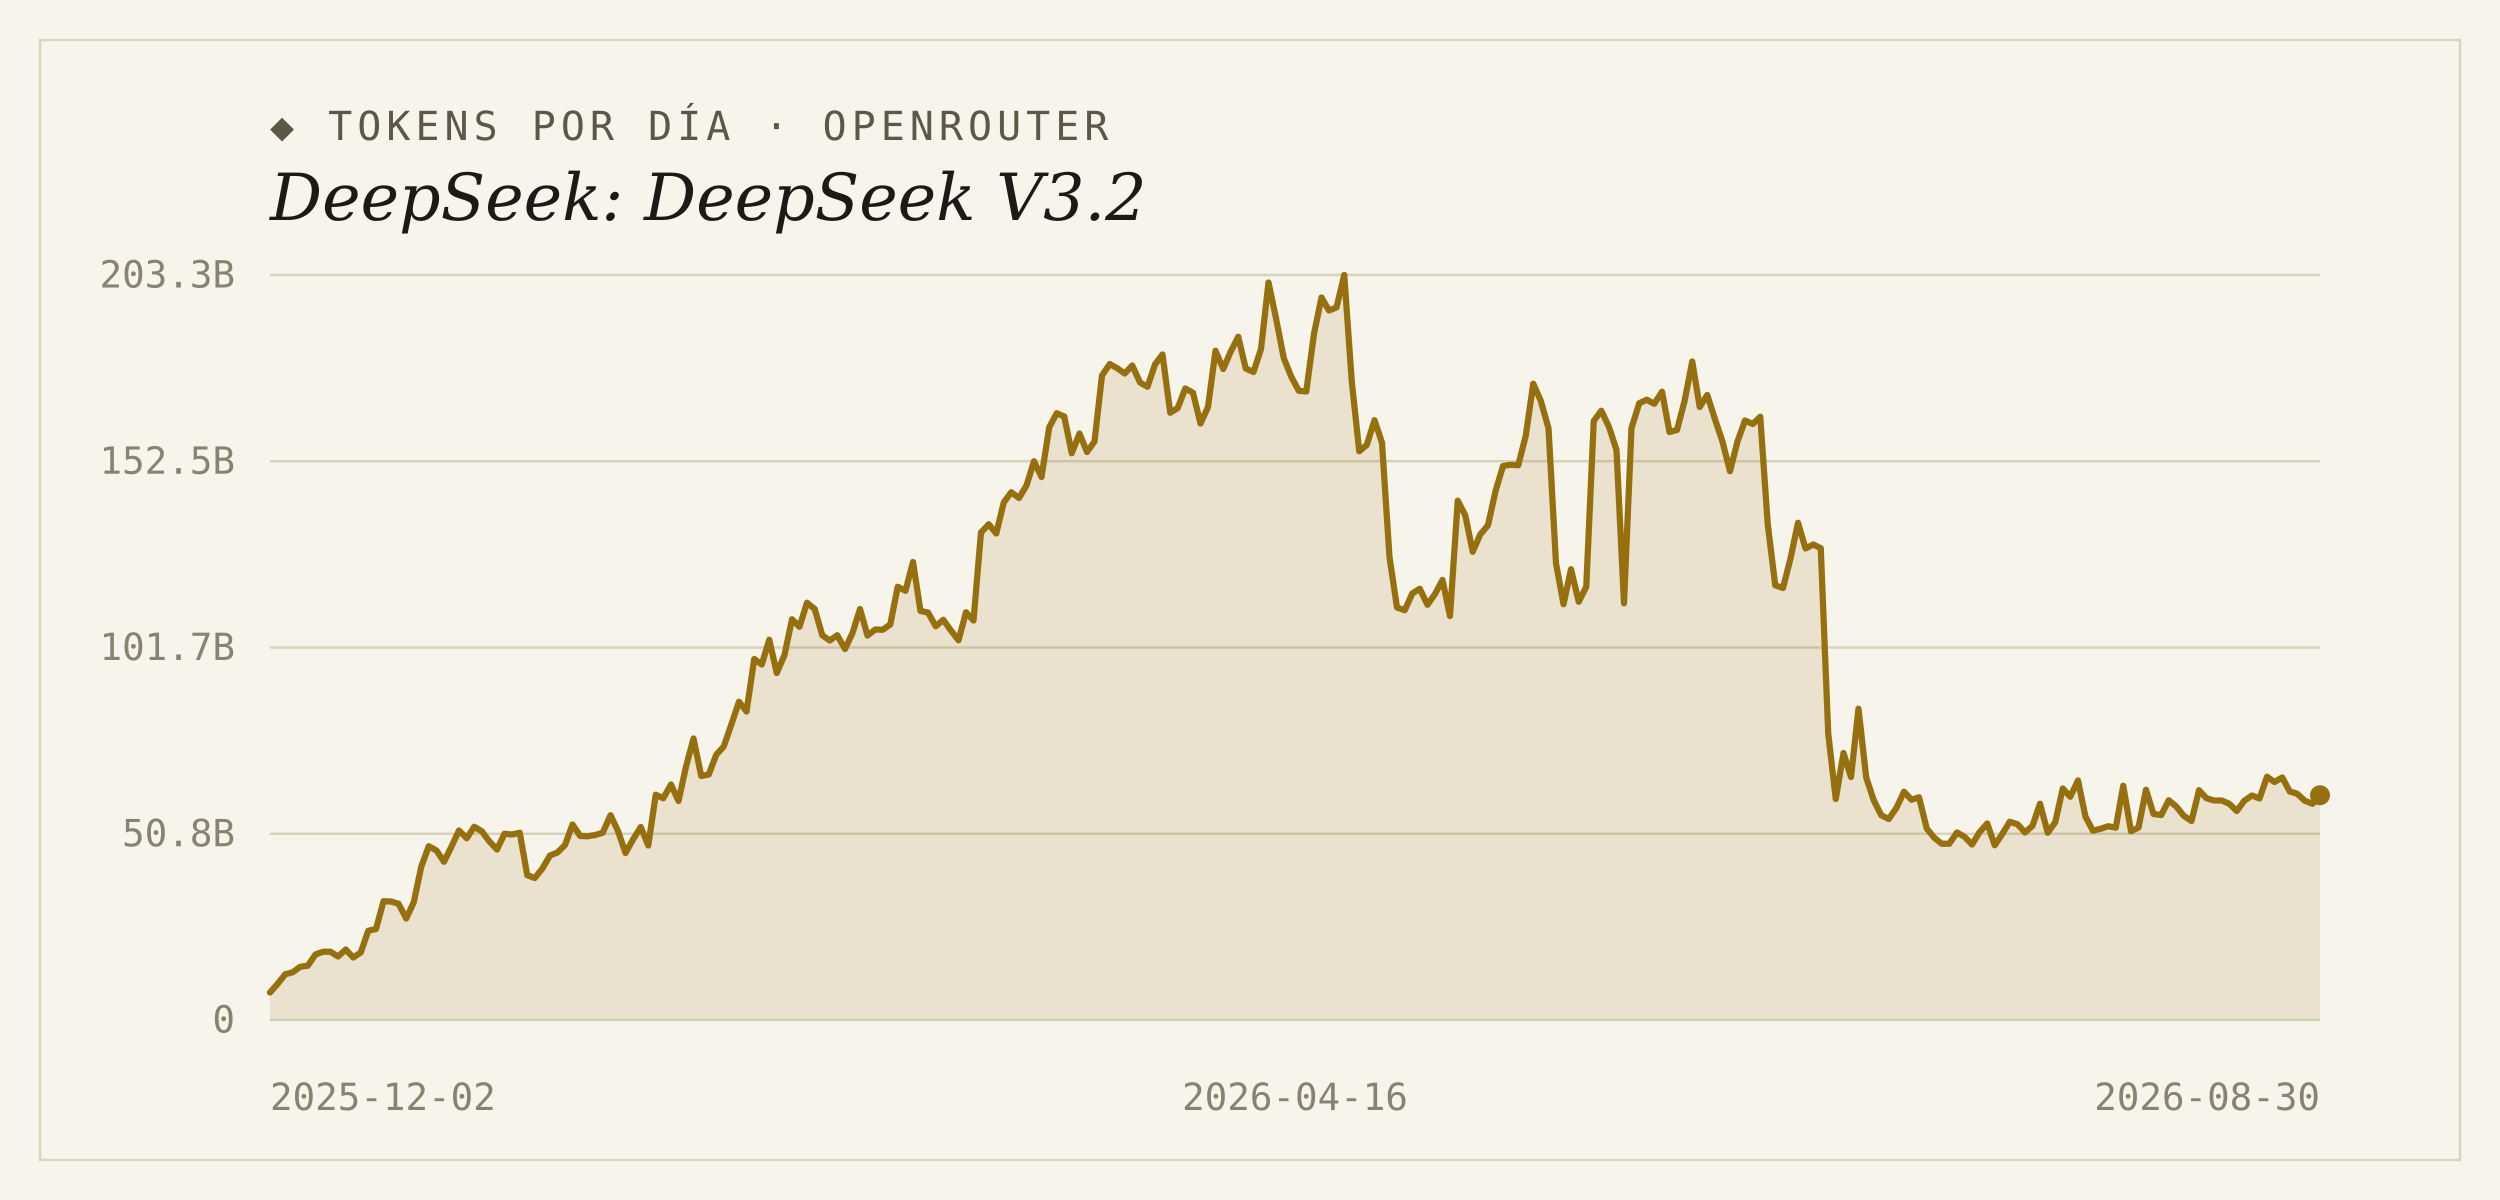
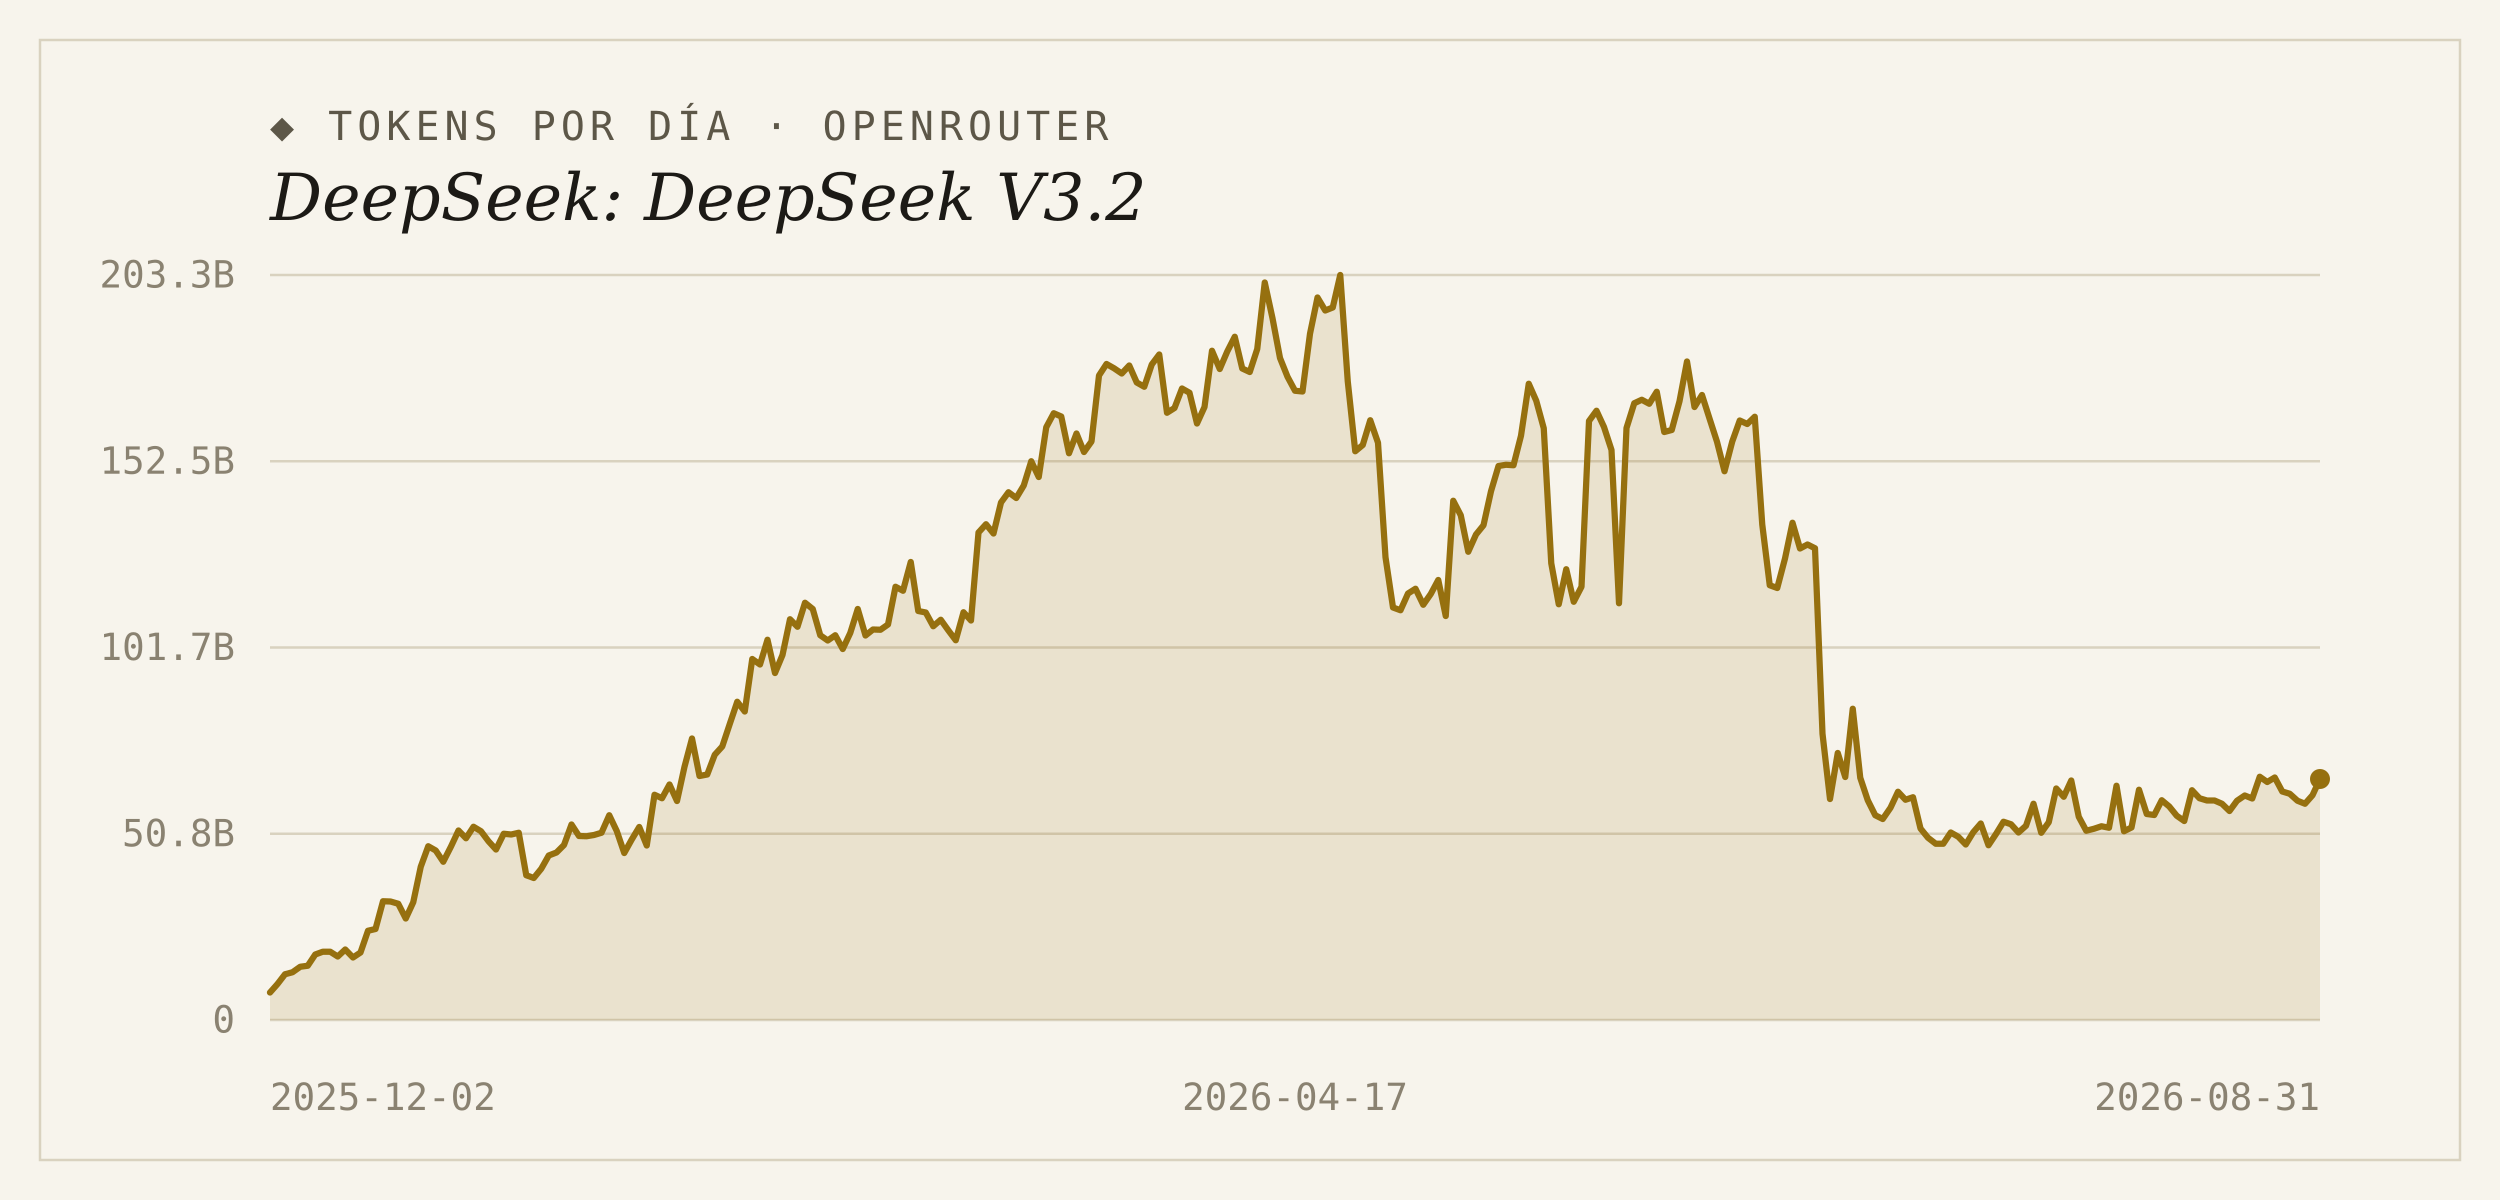
<svg xmlns="http://www.w3.org/2000/svg" width="1000" height="480" viewBox="0 0 1000 480">
  <rect width="1000" height="480" fill="#f7f4ec" />
  <rect x="16" y="16" width="968" height="448" fill="none" stroke="#d9d2bf" stroke-width="1" />
  <text x="108" y="56" font-family="'DejaVu Sans Mono', Consolas, monospace" font-size="16" letter-spacing="2" fill="#5d5748">◆ TOKENS POR DÍA · OPENROUTER</text>
  <text x="108" y="88" font-family="Georgia, 'DejaVu Serif', serif" font-size="26" font-style="italic" fill="#1c1a16">DeepSeek: DeepSeek V3.2</text>
  <line x1="108" y1="408.0" x2="928" y2="408.0" stroke="#d9d2bf" stroke-width="1" />
  <text x="94" y="413" text-anchor="end" font-family="'DejaVu Sans Mono', Consolas, monospace" font-size="15" fill="#8a8271">0</text>
  <line x1="108" y1="333.5" x2="928" y2="333.5" stroke="#d9d2bf" stroke-width="1" />
  <text x="94" y="338.5" text-anchor="end" font-family="'DejaVu Sans Mono', Consolas, monospace" font-size="15" fill="#8a8271">50.8B</text>
  <line x1="108" y1="259.0" x2="928" y2="259.0" stroke="#d9d2bf" stroke-width="1" />
  <text x="94" y="264" text-anchor="end" font-family="'DejaVu Sans Mono', Consolas, monospace" font-size="15" fill="#8a8271">101.7B</text>
  <line x1="108" y1="184.5" x2="928" y2="184.5" stroke="#d9d2bf" stroke-width="1" />
  <text x="94" y="189.5" text-anchor="end" font-family="'DejaVu Sans Mono', Consolas, monospace" font-size="15" fill="#8a8271">152.5B</text>
  <line x1="108" y1="110.0" x2="928" y2="110.0" stroke="#d9d2bf" stroke-width="1" />
  <text x="94" y="115" text-anchor="end" font-family="'DejaVu Sans Mono', Consolas, monospace" font-size="15" fill="#8a8271">203.3B</text>
-   <path d="M 108,408.0 L 108.0,397.0 L 111.0,393.6 L 114.1,389.7 L 117.1,388.9 L 120.1,386.7 L 123.1,386.3 L 126.2,381.8 L 129.2,380.7 L 132.2,380.7 L 135.2,382.6 L 138.3,379.8 L 141.3,383.0 L 144.3,381.0 L 147.3,372.3 L 150.4,371.6 L 153.4,360.5 L 156.4,360.6 L 159.4,361.5 L 162.5,367.4 L 165.5,360.9 L 168.5,346.7 L 171.5,338.5 L 174.6,340.2 L 177.6,344.7 L 180.6,338.6 L 183.6,332.2 L 186.7,335.3 L 189.7,330.7 L 192.7,332.5 L 195.7,336.5 L 198.8,339.8 L 201.8,333.5 L 204.8,333.8 L 207.9,333.1 L 210.9,350.1 L 213.9,351.2 L 216.9,347.5 L 220.0,342.2 L 223.0,341.0 L 226.0,338.0 L 229.0,329.8 L 232.1,334.4 L 235.1,334.5 L 238.1,334.0 L 241.1,333.1 L 244.2,326.1 L 247.2,332.4 L 250.2,341.2 L 253.2,335.8 L 256.3,330.8 L 259.3,338.2 L 262.3,317.9 L 265.3,319.3 L 268.4,313.8 L 271.4,320.4 L 274.4,306.7 L 277.4,295.4 L 280.5,310.4 L 283.5,309.8 L 286.5,301.9 L 289.5,298.6 L 292.6,289.6 L 295.6,280.7 L 298.6,284.6 L 301.7,263.6 L 304.7,265.8 L 307.7,255.9 L 310.7,269.2 L 313.8,262.0 L 316.8,247.7 L 319.8,250.7 L 322.8,241.1 L 325.9,243.6 L 328.9,254.1 L 331.9,256.2 L 334.9,254.1 L 338.0,259.6 L 341.0,253.2 L 344.0,243.6 L 347.0,254.2 L 350.1,251.8 L 353.1,251.9 L 356.1,249.8 L 359.1,234.7 L 362.2,236.3 L 365.2,224.8 L 368.2,244.4 L 371.2,245.0 L 374.3,250.5 L 377.3,247.9 L 380.3,252.1 L 383.4,256.1 L 386.4,244.9 L 389.4,248.2 L 392.4,213.0 L 395.5,209.7 L 398.5,213.4 L 401.5,201.0 L 404.5,196.9 L 407.6,199.2 L 410.6,194.2 L 413.6,184.5 L 416.6,190.8 L 419.7,170.9 L 422.7,165.3 L 425.7,166.6 L 428.7,181.3 L 431.8,173.4 L 434.8,180.8 L 437.8,176.6 L 440.8,150.2 L 443.9,145.6 L 446.9,147.3 L 449.9,149.4 L 452.9,146.2 L 456.0,153.0 L 459.0,154.7 L 462.0,145.8 L 465.0,141.8 L 468.1,165.1 L 471.1,163.2 L 474.1,155.4 L 477.2,157.1 L 480.2,169.4 L 483.2,162.8 L 486.2,140.3 L 489.3,147.6 L 492.3,140.6 L 495.3,134.7 L 498.3,147.4 L 501.4,148.8 L 504.4,139.6 L 507.4,113.0 L 510.4,127.3 L 513.5,143.2 L 516.5,150.7 L 519.5,156.3 L 522.5,156.6 L 525.6,133.5 L 528.6,119.0 L 531.6,124.2 L 534.6,123.0 L 537.7,110.0 L 540.7,152.5 L 543.7,180.5 L 546.7,178.0 L 549.8,168.1 L 552.8,177.1 L 555.8,222.9 L 558.8,243.0 L 561.9,244.1 L 564.9,237.4 L 567.9,235.5 L 571.0,241.9 L 574.0,237.6 L 577.0,232.0 L 580.0,246.4 L 583.1,200.3 L 586.1,206.1 L 589.1,220.7 L 592.1,213.8 L 595.2,210.1 L 598.2,196.5 L 601.2,186.4 L 604.2,185.9 L 607.3,186.1 L 610.3,174.3 L 613.3,153.5 L 616.3,160.3 L 619.4,171.3 L 622.4,225.3 L 625.4,241.7 L 628.4,227.7 L 631.5,240.7 L 634.5,234.7 L 637.5,168.4 L 640.5,164.3 L 643.6,170.8 L 646.6,180.0 L 649.6,241.3 L 652.6,171.2 L 655.7,161.3 L 658.7,159.9 L 661.7,161.5 L 664.8,156.7 L 667.8,172.8 L 670.8,172.0 L 673.8,160.5 L 676.9,144.6 L 679.9,162.8 L 682.9,158.0 L 685.9,167.4 L 689.0,176.7 L 692.0,188.5 L 695.0,176.6 L 698.0,168.2 L 701.1,169.6 L 704.1,166.7 L 707.1,209.8 L 710.1,234.1 L 713.2,235.2 L 716.2,223.4 L 719.2,209.1 L 722.2,219.4 L 725.3,217.8 L 728.3,219.3 L 731.3,293.5 L 734.3,319.6 L 737.4,301.2 L 740.4,310.8 L 743.4,283.5 L 746.5,311.1 L 749.5,320.1 L 752.5,326.1 L 755.5,327.6 L 758.6,323.1 L 761.6,316.7 L 764.6,319.9 L 767.6,318.9 L 770.7,331.4 L 773.7,335.1 L 776.7,337.5 L 779.7,337.5 L 782.8,333.0 L 785.8,334.7 L 788.8,337.8 L 791.8,332.9 L 794.9,329.4 L 797.9,338.1 L 800.9,333.6 L 803.9,328.7 L 807.0,329.7 L 810.0,333.0 L 813.0,330.3 L 816.0,321.5 L 819.1,333.1 L 822.1,328.9 L 825.1,315.4 L 828.1,318.7 L 831.2,312.2 L 834.2,326.7 L 837.2,332.3 L 840.3,331.5 L 843.3,330.5 L 846.3,331.1 L 849.3,314.3 L 852.4,332.5 L 855.4,331.0 L 858.4,315.9 L 861.4,325.6 L 864.5,326.0 L 867.5,320.1 L 870.5,322.6 L 873.5,326.3 L 876.6,328.4 L 879.6,316.1 L 882.6,319.3 L 885.6,320.2 L 888.7,320.2 L 891.7,321.5 L 894.7,324.4 L 897.7,320.3 L 900.8,318.2 L 903.8,319.4 L 906.8,310.7 L 909.8,312.8 L 912.9,311.0 L 915.9,316.6 L 918.9,317.5 L 921.9,320.3 L 925.0,321.5 L 928.0,318.1 L 928.0,408.0 Z" fill="#96700f" fill-opacity="0.14" />
-   <polyline points="108.0,397.0 111.0,393.6 114.1,389.7 117.1,388.9 120.1,386.7 123.1,386.3 126.2,381.8 129.2,380.7 132.2,380.7 135.2,382.6 138.3,379.8 141.3,383.0 144.3,381.0 147.3,372.3 150.4,371.6 153.4,360.5 156.4,360.6 159.4,361.5 162.5,367.4 165.5,360.9 168.5,346.7 171.5,338.5 174.6,340.2 177.6,344.7 180.6,338.6 183.6,332.2 186.7,335.3 189.7,330.7 192.7,332.5 195.7,336.5 198.8,339.8 201.8,333.5 204.8,333.8 207.9,333.1 210.9,350.1 213.9,351.2 216.9,347.5 220.0,342.2 223.0,341.0 226.0,338.0 229.0,329.8 232.1,334.4 235.1,334.5 238.1,334.0 241.1,333.1 244.2,326.1 247.2,332.4 250.2,341.2 253.2,335.8 256.3,330.8 259.3,338.2 262.3,317.9 265.3,319.3 268.4,313.8 271.4,320.4 274.4,306.7 277.4,295.4 280.5,310.4 283.5,309.8 286.5,301.9 289.5,298.6 292.6,289.6 295.6,280.7 298.6,284.6 301.7,263.6 304.7,265.8 307.7,255.9 310.7,269.2 313.8,262.0 316.8,247.7 319.8,250.7 322.8,241.1 325.9,243.6 328.9,254.1 331.9,256.2 334.9,254.1 338.0,259.6 341.0,253.2 344.0,243.6 347.0,254.2 350.1,251.8 353.1,251.9 356.1,249.8 359.1,234.7 362.2,236.3 365.2,224.8 368.2,244.4 371.2,245.0 374.3,250.5 377.3,247.9 380.3,252.1 383.4,256.1 386.4,244.9 389.4,248.2 392.4,213.0 395.5,209.7 398.5,213.4 401.5,201.0 404.5,196.9 407.6,199.2 410.6,194.2 413.6,184.5 416.6,190.8 419.7,170.9 422.7,165.3 425.7,166.6 428.7,181.3 431.8,173.4 434.8,180.8 437.8,176.6 440.8,150.2 443.9,145.6 446.9,147.3 449.9,149.4 452.9,146.2 456.0,153.0 459.0,154.7 462.0,145.8 465.0,141.8 468.1,165.1 471.1,163.2 474.1,155.4 477.2,157.1 480.2,169.4 483.2,162.8 486.2,140.3 489.3,147.6 492.3,140.6 495.3,134.7 498.3,147.4 501.4,148.8 504.4,139.6 507.4,113.0 510.4,127.3 513.5,143.2 516.5,150.7 519.5,156.3 522.5,156.6 525.6,133.5 528.6,119.0 531.6,124.2 534.6,123.0 537.7,110.0 540.7,152.5 543.7,180.5 546.7,178.0 549.8,168.1 552.8,177.1 555.8,222.9 558.8,243.0 561.9,244.1 564.9,237.4 567.9,235.5 571.0,241.9 574.0,237.6 577.0,232.0 580.0,246.4 583.1,200.3 586.1,206.1 589.1,220.7 592.1,213.8 595.2,210.1 598.2,196.5 601.2,186.4 604.2,185.9 607.3,186.1 610.3,174.3 613.3,153.5 616.3,160.3 619.4,171.3 622.4,225.3 625.4,241.7 628.4,227.7 631.5,240.7 634.5,234.7 637.5,168.4 640.5,164.3 643.6,170.8 646.6,180.0 649.6,241.3 652.6,171.2 655.7,161.3 658.7,159.9 661.7,161.5 664.8,156.7 667.8,172.8 670.8,172.0 673.8,160.5 676.9,144.6 679.9,162.8 682.9,158.0 685.9,167.4 689.0,176.7 692.0,188.5 695.0,176.6 698.0,168.2 701.1,169.6 704.1,166.7 707.1,209.8 710.1,234.1 713.2,235.2 716.2,223.4 719.2,209.1 722.2,219.4 725.3,217.8 728.3,219.3 731.3,293.5 734.3,319.6 737.4,301.2 740.4,310.8 743.4,283.5 746.5,311.1 749.5,320.1 752.5,326.1 755.5,327.6 758.6,323.1 761.6,316.7 764.6,319.9 767.6,318.9 770.7,331.4 773.7,335.1 776.7,337.5 779.7,337.5 782.8,333.0 785.8,334.7 788.8,337.8 791.8,332.9 794.9,329.4 797.9,338.1 800.9,333.6 803.9,328.7 807.0,329.7 810.0,333.0 813.0,330.3 816.0,321.5 819.1,333.1 822.1,328.9 825.1,315.4 828.1,318.7 831.2,312.2 834.2,326.7 837.2,332.3 840.3,331.5 843.3,330.5 846.3,331.1 849.3,314.3 852.4,332.5 855.4,331.0 858.4,315.9 861.4,325.6 864.5,326.0 867.5,320.1 870.5,322.6 873.5,326.3 876.6,328.4 879.6,316.1 882.6,319.3 885.6,320.2 888.7,320.2 891.7,321.5 894.7,324.4 897.7,320.3 900.8,318.2 903.8,319.4 906.8,310.7 909.8,312.8 912.9,311.0 915.9,316.6 918.9,317.5 921.9,320.3 925.0,321.5 928.0,318.1" fill="none" stroke="#96700f" stroke-width="2.5" stroke-linejoin="round" stroke-linecap="round" />
-   <circle cx="928.0" cy="318.1" r="4" fill="#96700f" />
+   <path d="M 108,408.0 L 108.0,397.0 L 111.0,393.6 L 114.0,389.7 L 117.0,388.9 L 120.1,386.7 L 123.1,386.3 L 126.1,381.8 L 129.1,380.7 L 132.1,380.7 L 135.1,382.6 L 138.1,379.8 L 141.2,383.0 L 144.2,381.0 L 147.2,372.3 L 150.2,371.6 L 153.2,360.5 L 156.2,360.6 L 159.3,361.5 L 162.3,367.4 L 165.3,360.9 L 168.3,346.7 L 171.3,338.5 L 174.3,340.2 L 177.3,344.7 L 180.4,338.6 L 183.4,332.2 L 186.4,335.3 L 189.4,330.7 L 192.4,332.5 L 195.4,336.5 L 198.4,339.8 L 201.5,333.5 L 204.5,333.8 L 207.5,333.1 L 210.5,350.1 L 213.5,351.2 L 216.5,347.5 L 219.5,342.2 L 222.6,341.0 L 225.6,338.0 L 228.6,329.8 L 231.6,334.4 L 234.6,334.5 L 237.6,334.0 L 240.6,333.1 L 243.7,326.1 L 246.7,332.4 L 249.7,341.2 L 252.7,335.8 L 255.7,330.8 L 258.7,338.2 L 261.8,317.9 L 264.8,319.3 L 267.8,313.8 L 270.8,320.4 L 273.8,306.7 L 276.8,295.4 L 279.8,310.4 L 282.9,309.8 L 285.9,301.9 L 288.9,298.6 L 291.9,289.6 L 294.9,280.7 L 297.9,284.6 L 300.9,263.6 L 304.0,265.8 L 307.0,255.9 L 310.0,269.2 L 313.0,262.0 L 316.0,247.7 L 319.0,250.7 L 322.0,241.1 L 325.1,243.6 L 328.1,254.1 L 331.1,256.2 L 334.1,254.1 L 337.1,259.6 L 340.1,253.2 L 343.1,243.6 L 346.2,254.2 L 349.2,251.8 L 352.2,251.9 L 355.2,249.8 L 358.2,234.7 L 361.2,236.3 L 364.3,224.8 L 367.3,244.4 L 370.3,245.0 L 373.3,250.5 L 376.3,247.9 L 379.3,252.1 L 382.3,256.1 L 385.4,244.9 L 388.4,248.2 L 391.4,213.0 L 394.4,209.7 L 397.4,213.4 L 400.4,201.0 L 403.4,196.9 L 406.5,199.2 L 409.5,194.2 L 412.5,184.5 L 415.5,190.8 L 418.5,170.9 L 421.5,165.3 L 424.5,166.6 L 427.6,181.3 L 430.6,173.4 L 433.6,180.8 L 436.6,176.6 L 439.6,150.2 L 442.6,145.6 L 445.6,147.3 L 448.7,149.4 L 451.7,146.2 L 454.7,153.0 L 457.7,154.7 L 460.7,145.8 L 463.7,141.8 L 466.8,165.1 L 469.8,163.2 L 472.8,155.4 L 475.8,157.1 L 478.8,169.4 L 481.8,162.8 L 484.8,140.3 L 487.9,147.6 L 490.9,140.6 L 493.9,134.7 L 496.9,147.4 L 499.9,148.8 L 502.9,139.6 L 505.9,113.0 L 509.0,127.3 L 512.0,143.2 L 515.0,150.7 L 518.0,156.3 L 521.0,156.6 L 524.0,133.5 L 527.0,119.0 L 530.1,124.2 L 533.1,123.0 L 536.1,110.0 L 539.1,152.5 L 542.1,180.5 L 545.1,178.0 L 548.1,168.1 L 551.2,177.1 L 554.2,222.9 L 557.2,243.0 L 560.2,244.1 L 563.2,237.4 L 566.2,235.5 L 569.3,241.9 L 572.3,237.6 L 575.3,232.0 L 578.3,246.4 L 581.3,200.3 L 584.3,206.1 L 587.3,220.7 L 590.4,213.8 L 593.4,210.1 L 596.4,196.5 L 599.4,186.4 L 602.4,185.9 L 605.4,186.1 L 608.4,174.3 L 611.5,153.5 L 614.5,160.3 L 617.5,171.3 L 620.5,225.3 L 623.5,241.7 L 626.5,227.7 L 629.5,240.7 L 632.6,234.7 L 635.6,168.4 L 638.6,164.3 L 641.6,170.8 L 644.6,180.0 L 647.6,241.3 L 650.6,171.2 L 653.7,161.3 L 656.7,159.9 L 659.7,161.5 L 662.7,156.7 L 665.7,172.8 L 668.7,172.0 L 671.8,160.5 L 674.8,144.6 L 677.8,162.8 L 680.8,158.0 L 683.8,167.4 L 686.8,176.7 L 689.8,188.5 L 692.9,176.6 L 695.9,168.2 L 698.9,169.6 L 701.9,166.7 L 704.9,209.8 L 707.9,234.1 L 710.9,235.2 L 714.0,223.4 L 717.0,209.1 L 720.0,219.4 L 723.0,217.8 L 726.0,219.3 L 729.0,293.5 L 732.0,319.6 L 735.1,301.2 L 738.1,310.8 L 741.1,283.5 L 744.1,311.1 L 747.1,320.1 L 750.1,326.1 L 753.1,327.6 L 756.2,323.1 L 759.2,316.7 L 762.2,319.9 L 765.2,318.9 L 768.2,331.4 L 771.2,335.1 L 774.3,337.5 L 777.3,337.5 L 780.3,333.0 L 783.3,334.7 L 786.3,337.8 L 789.3,332.9 L 792.3,329.4 L 795.4,338.1 L 798.4,333.6 L 801.4,328.7 L 804.4,329.7 L 807.4,333.0 L 810.4,330.3 L 813.4,321.5 L 816.5,333.1 L 819.5,328.9 L 822.5,315.4 L 825.5,318.7 L 828.5,312.2 L 831.5,326.7 L 834.5,332.3 L 837.6,331.5 L 840.6,330.5 L 843.6,331.1 L 846.6,314.3 L 849.6,332.5 L 852.6,331.0 L 855.6,315.9 L 858.7,325.6 L 861.7,326.0 L 864.7,320.1 L 867.7,322.6 L 870.7,326.3 L 873.7,328.4 L 876.8,316.1 L 879.8,319.3 L 882.8,320.2 L 885.8,320.2 L 888.8,321.5 L 891.8,324.4 L 894.8,320.3 L 897.9,318.2 L 900.9,319.4 L 903.9,310.7 L 906.9,312.8 L 909.9,311.0 L 912.9,316.6 L 915.9,317.5 L 919.0,320.3 L 922.0,321.5 L 925.0,318.1 L 928.0,311.6 L 928.0,408.0 Z" fill="#96700f" fill-opacity="0.14" />
+   <polyline points="108.0,397.0 111.0,393.6 114.0,389.7 117.0,388.9 120.1,386.7 123.1,386.3 126.1,381.8 129.1,380.7 132.1,380.7 135.1,382.6 138.1,379.8 141.2,383.0 144.2,381.0 147.2,372.3 150.2,371.6 153.2,360.5 156.2,360.6 159.3,361.5 162.3,367.4 165.3,360.9 168.3,346.7 171.3,338.5 174.3,340.2 177.3,344.7 180.4,338.6 183.4,332.2 186.4,335.3 189.4,330.7 192.4,332.5 195.4,336.5 198.4,339.8 201.5,333.5 204.5,333.8 207.5,333.1 210.5,350.1 213.5,351.2 216.5,347.5 219.5,342.2 222.6,341.0 225.6,338.0 228.6,329.8 231.6,334.4 234.6,334.5 237.6,334.0 240.6,333.1 243.7,326.1 246.7,332.4 249.7,341.2 252.7,335.8 255.7,330.8 258.7,338.2 261.8,317.9 264.8,319.3 267.8,313.8 270.8,320.4 273.8,306.7 276.8,295.4 279.8,310.4 282.9,309.8 285.9,301.9 288.9,298.6 291.9,289.6 294.9,280.7 297.9,284.6 300.9,263.6 304.0,265.8 307.0,255.9 310.0,269.2 313.0,262.0 316.0,247.7 319.0,250.7 322.0,241.1 325.1,243.6 328.1,254.1 331.1,256.2 334.1,254.1 337.1,259.6 340.1,253.2 343.1,243.6 346.2,254.2 349.2,251.8 352.2,251.9 355.2,249.8 358.2,234.7 361.2,236.3 364.3,224.8 367.3,244.4 370.3,245.0 373.3,250.5 376.3,247.9 379.3,252.1 382.3,256.1 385.4,244.9 388.4,248.2 391.4,213.0 394.4,209.7 397.4,213.4 400.4,201.0 403.4,196.9 406.5,199.2 409.5,194.2 412.5,184.5 415.5,190.8 418.5,170.9 421.5,165.3 424.5,166.6 427.6,181.3 430.6,173.4 433.6,180.8 436.6,176.6 439.6,150.2 442.6,145.6 445.6,147.3 448.7,149.4 451.7,146.2 454.7,153.0 457.7,154.7 460.7,145.8 463.7,141.8 466.8,165.1 469.8,163.2 472.8,155.4 475.8,157.1 478.8,169.4 481.8,162.8 484.8,140.3 487.9,147.6 490.9,140.6 493.9,134.7 496.9,147.4 499.9,148.8 502.9,139.6 505.9,113.0 509.0,127.3 512.0,143.2 515.0,150.7 518.0,156.3 521.0,156.6 524.0,133.5 527.0,119.0 530.1,124.2 533.1,123.0 536.1,110.0 539.1,152.5 542.1,180.5 545.1,178.0 548.1,168.1 551.2,177.1 554.2,222.9 557.2,243.0 560.2,244.1 563.2,237.4 566.2,235.5 569.3,241.9 572.3,237.6 575.3,232.0 578.3,246.4 581.3,200.3 584.3,206.1 587.3,220.7 590.4,213.8 593.4,210.1 596.4,196.5 599.4,186.4 602.4,185.9 605.4,186.1 608.4,174.3 611.5,153.5 614.5,160.3 617.5,171.3 620.5,225.3 623.5,241.7 626.5,227.7 629.5,240.7 632.6,234.7 635.6,168.4 638.6,164.3 641.6,170.8 644.6,180.0 647.6,241.3 650.6,171.2 653.7,161.3 656.7,159.9 659.7,161.5 662.7,156.7 665.7,172.8 668.7,172.0 671.8,160.5 674.8,144.6 677.8,162.8 680.8,158.0 683.8,167.4 686.8,176.7 689.8,188.5 692.9,176.6 695.9,168.2 698.9,169.6 701.9,166.7 704.9,209.8 707.9,234.1 710.9,235.2 714.0,223.4 717.0,209.1 720.0,219.4 723.0,217.8 726.0,219.3 729.0,293.5 732.0,319.6 735.1,301.2 738.1,310.8 741.1,283.5 744.1,311.1 747.1,320.1 750.1,326.1 753.1,327.6 756.2,323.1 759.2,316.7 762.2,319.9 765.2,318.9 768.2,331.4 771.2,335.1 774.3,337.5 777.3,337.5 780.3,333.0 783.3,334.7 786.3,337.8 789.3,332.9 792.3,329.4 795.4,338.1 798.4,333.6 801.4,328.7 804.4,329.7 807.4,333.0 810.4,330.3 813.4,321.5 816.5,333.1 819.5,328.9 822.5,315.4 825.5,318.7 828.5,312.2 831.5,326.7 834.5,332.3 837.6,331.5 840.6,330.5 843.6,331.1 846.6,314.3 849.6,332.5 852.6,331.0 855.6,315.9 858.7,325.6 861.7,326.0 864.7,320.1 867.7,322.6 870.7,326.3 873.7,328.4 876.8,316.1 879.8,319.3 882.8,320.2 885.8,320.2 888.8,321.5 891.8,324.4 894.8,320.3 897.9,318.2 900.9,319.4 903.9,310.7 906.9,312.8 909.9,311.0 912.9,316.6 915.9,317.5 919.0,320.3 922.0,321.5 925.0,318.1 928.0,311.6" fill="none" stroke="#96700f" stroke-width="2.5" stroke-linejoin="round" stroke-linecap="round" />
+   <circle cx="928.0" cy="311.6" r="4" fill="#96700f" />
  <text x="108" y="444" text-anchor="start" font-family="'DejaVu Sans Mono', Consolas, monospace" font-size="15" fill="#8a8271">2025-12-02</text>
-   <text x="518" y="444" text-anchor="middle" font-family="'DejaVu Sans Mono', Consolas, monospace" font-size="15" fill="#8a8271">2026-04-16</text>
-   <text x="928" y="444" text-anchor="end" font-family="'DejaVu Sans Mono', Consolas, monospace" font-size="15" fill="#8a8271">2026-08-30</text>
+   <text x="518" y="444" text-anchor="middle" font-family="'DejaVu Sans Mono', Consolas, monospace" font-size="15" fill="#8a8271">2026-04-17</text>
+   <text x="928" y="444" text-anchor="end" font-family="'DejaVu Sans Mono', Consolas, monospace" font-size="15" fill="#8a8271">2026-08-31</text>
</svg>
